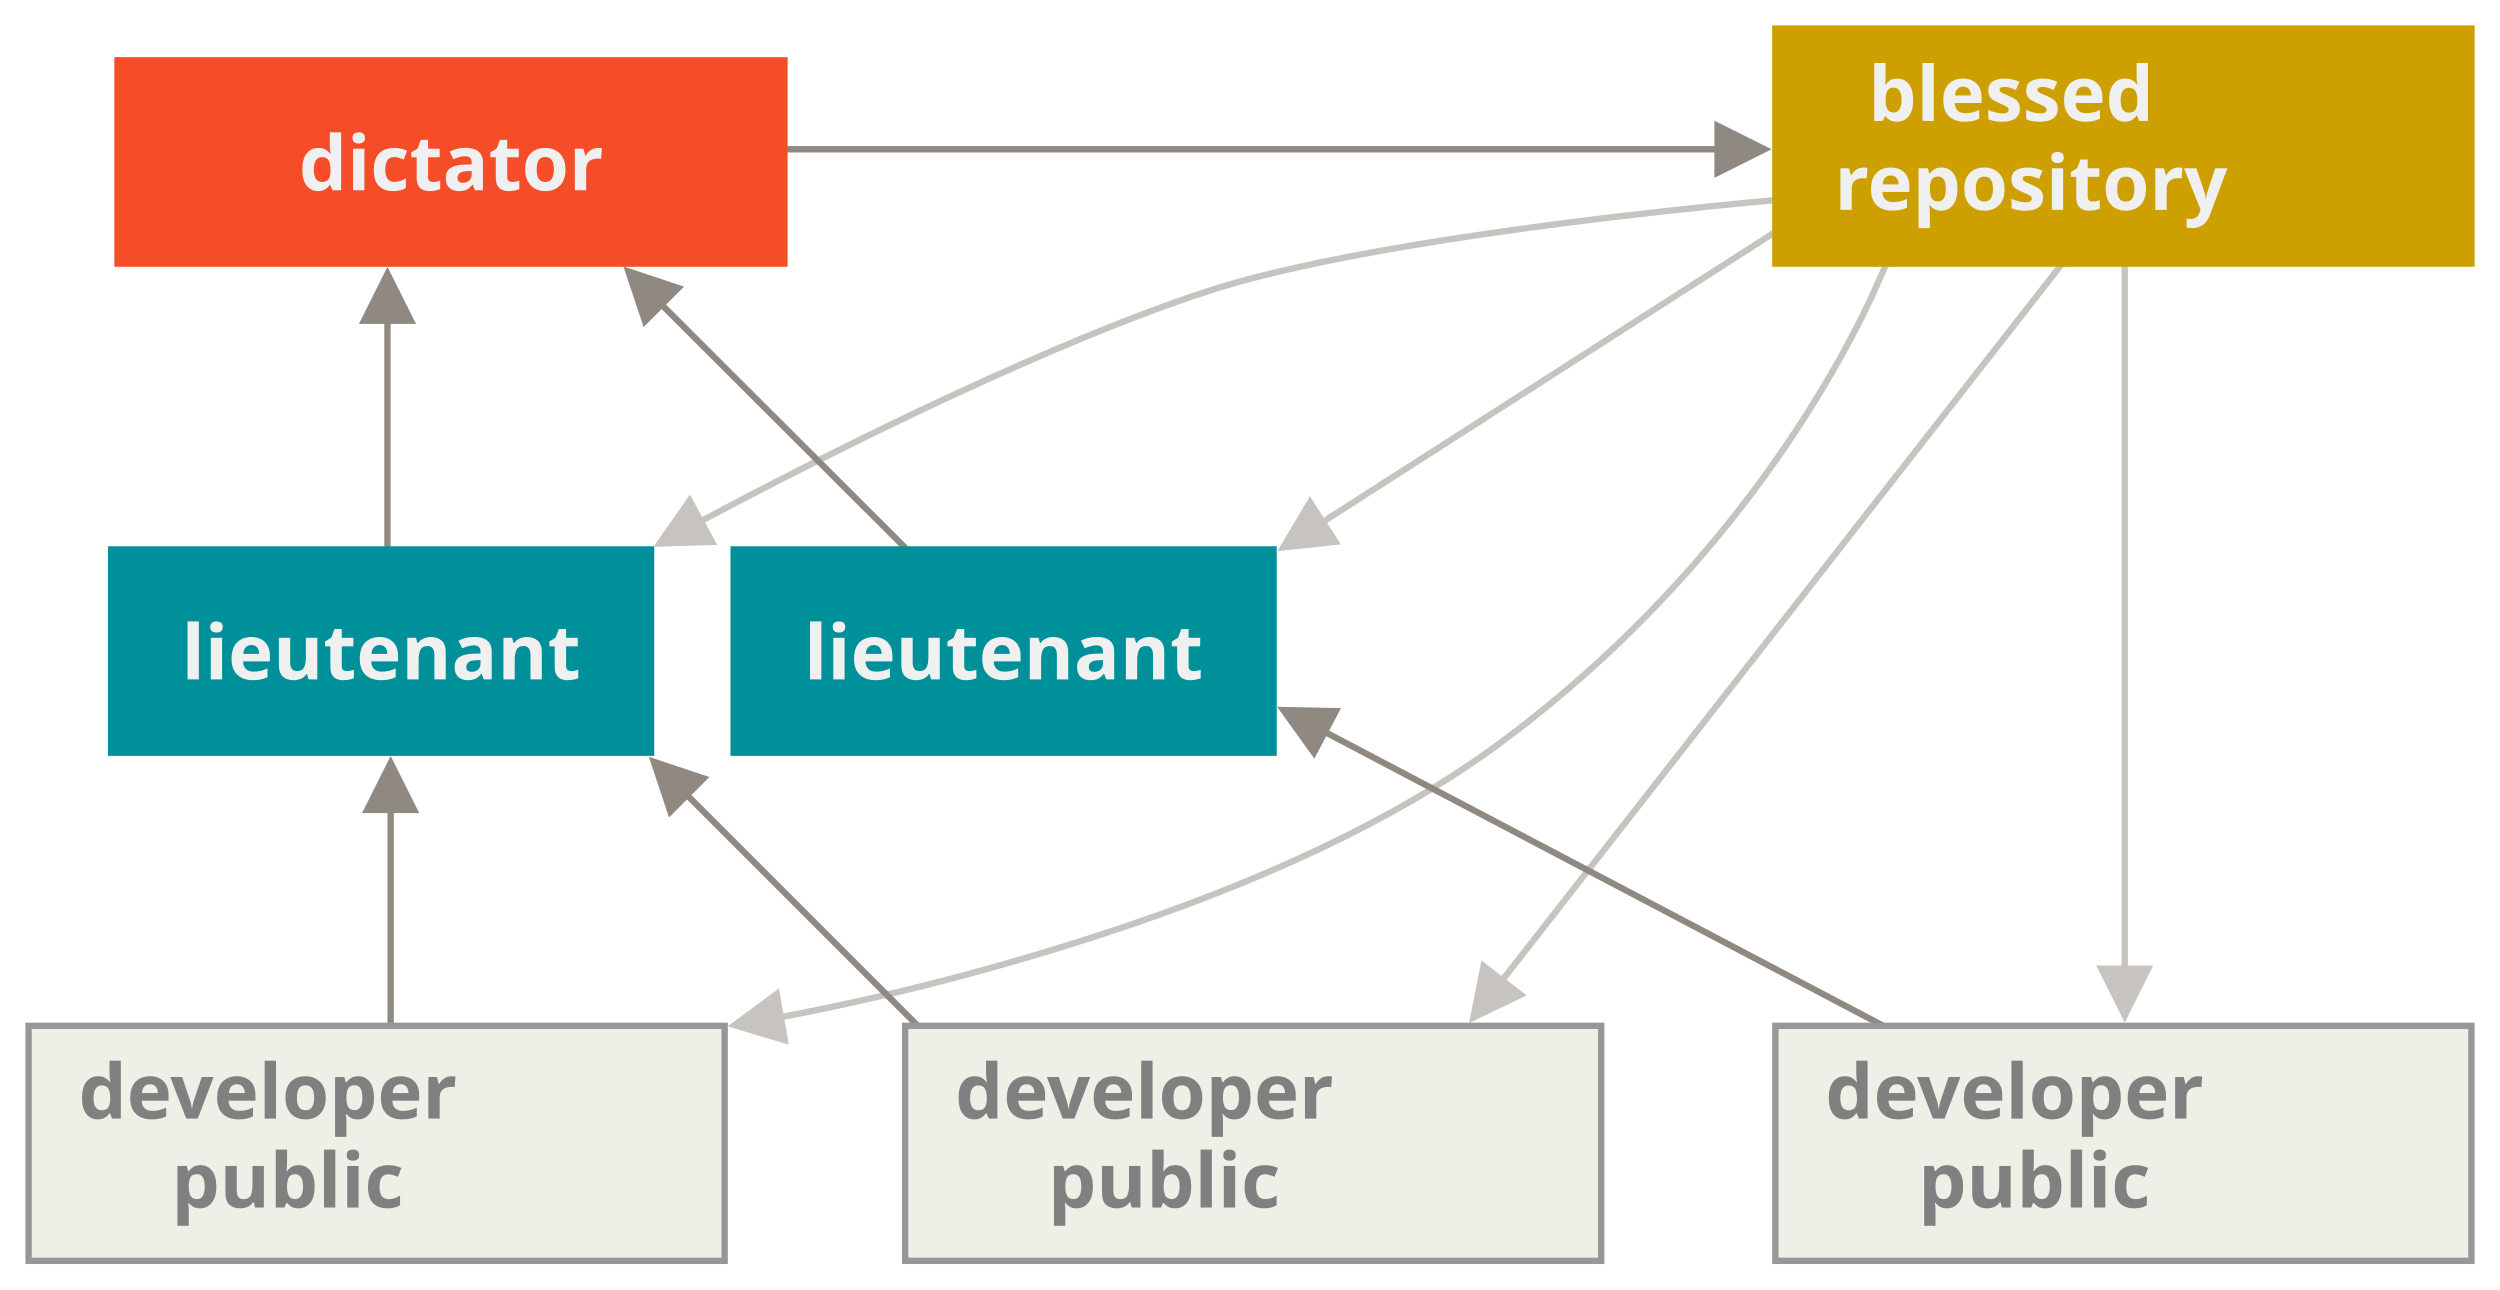
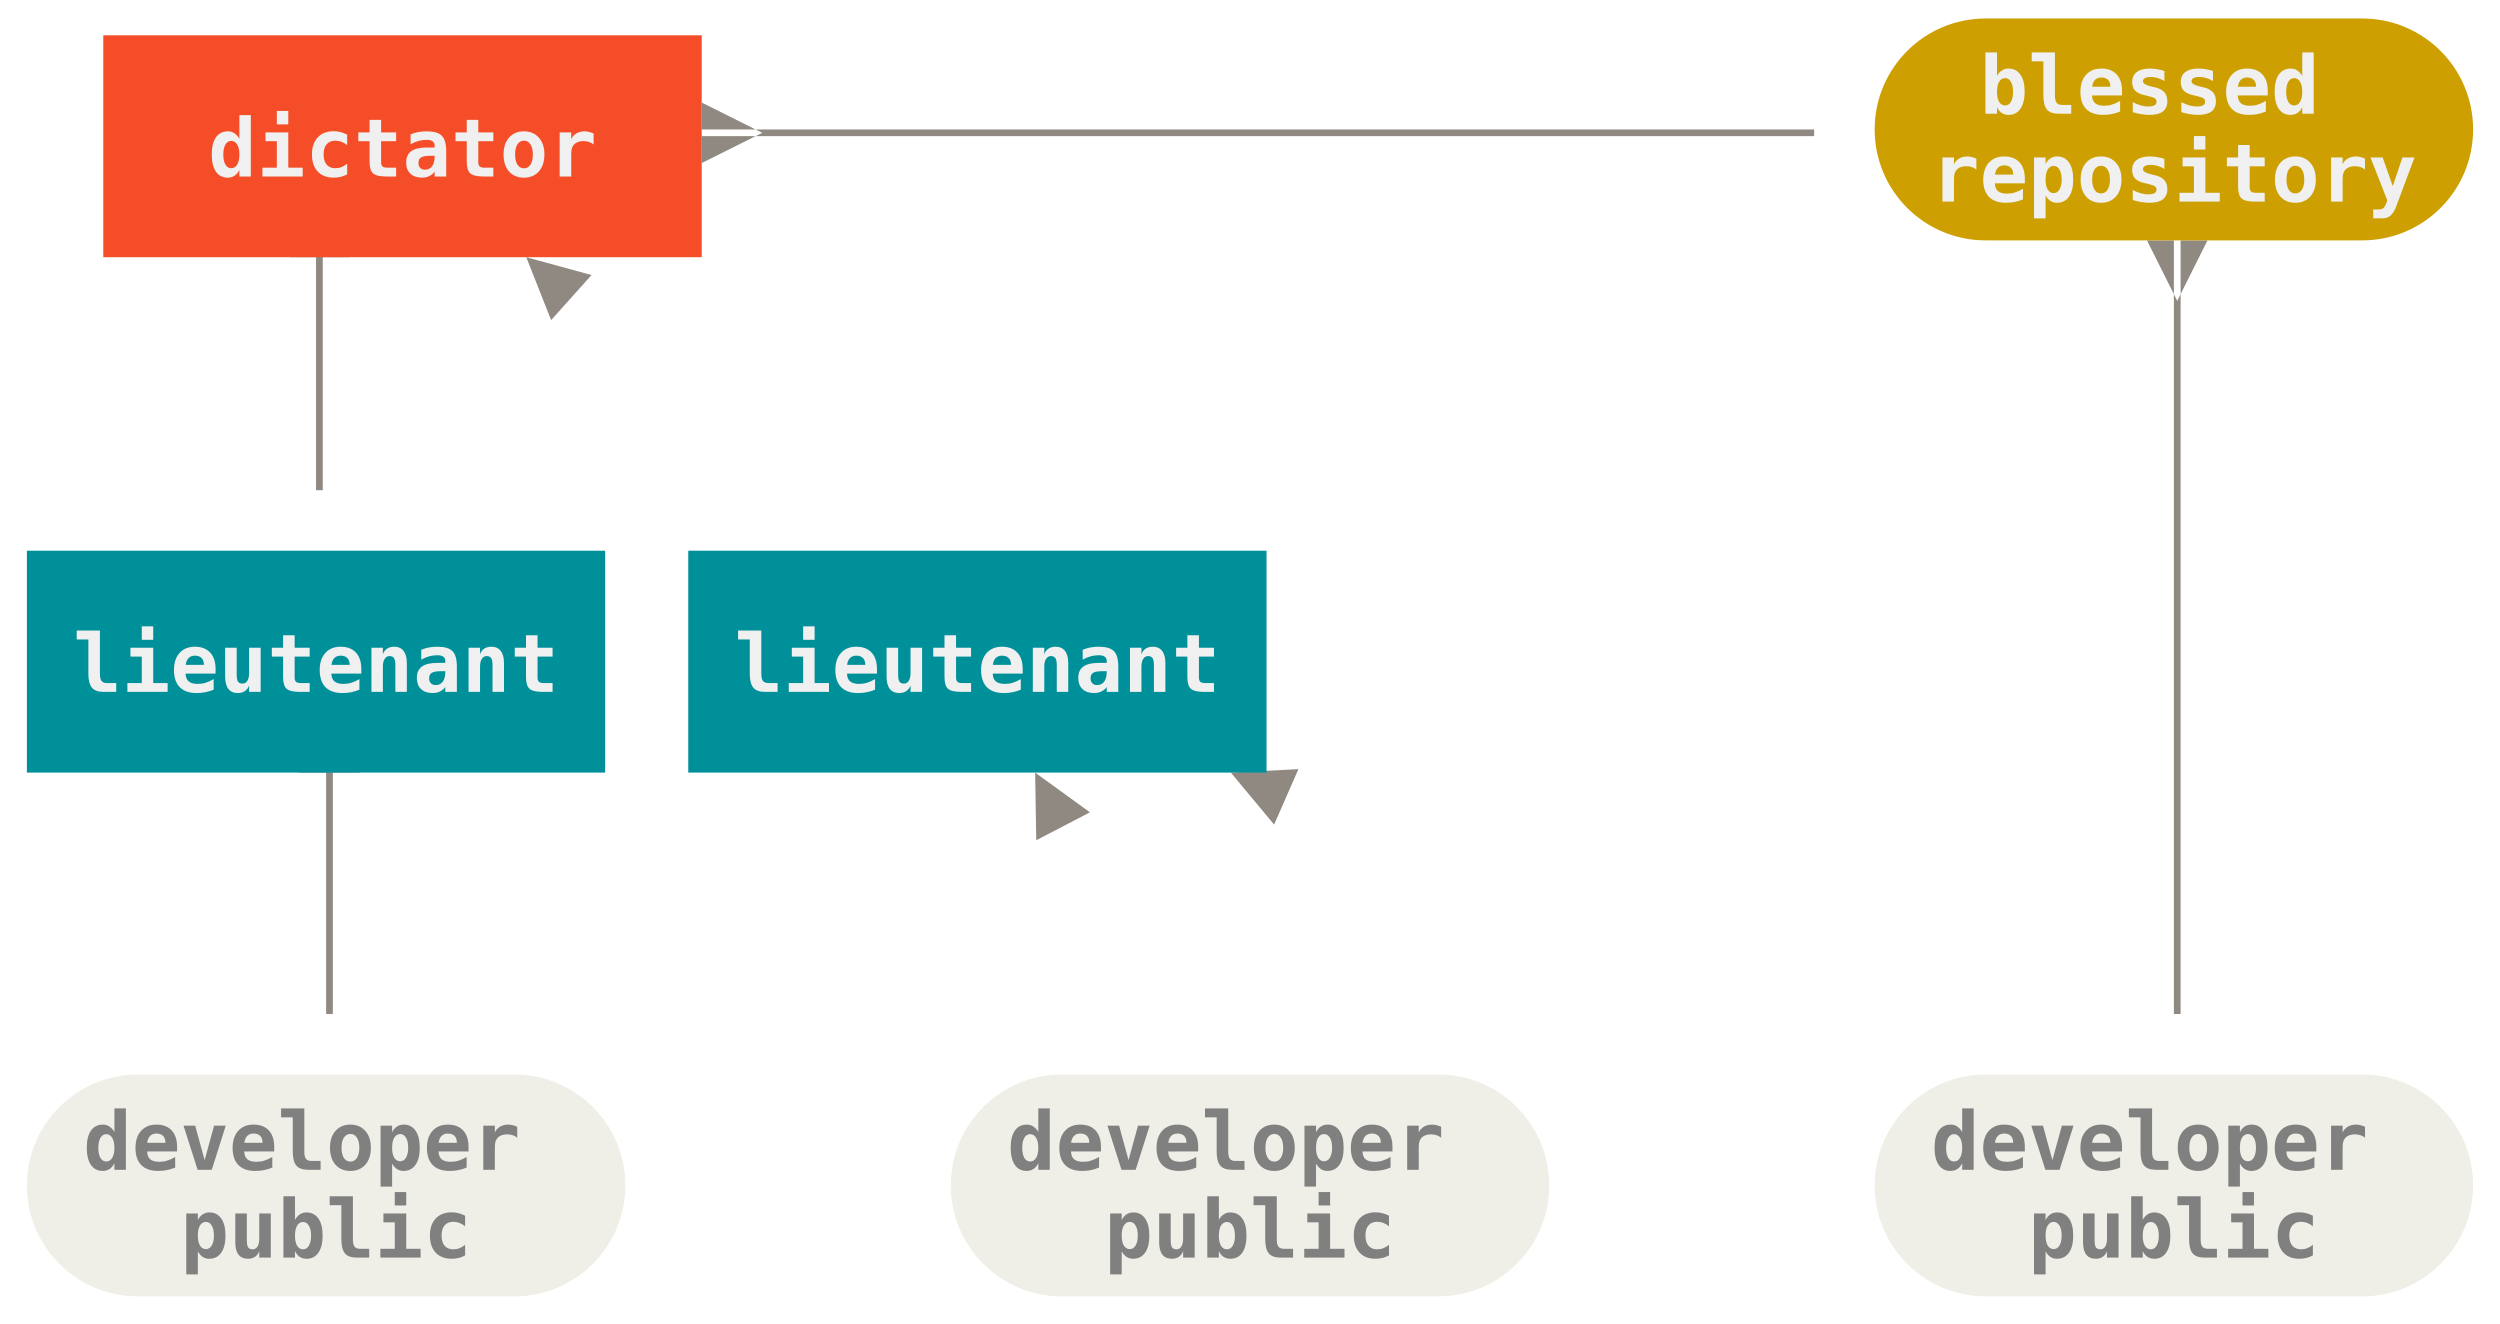
- <svg xmlns="http://www.w3.org/2000/svg" id="svg35706" version="1.1" viewBox="0 0 393.58 203">
-   <g id="05---Workflows" transform="translate(-2)" style="fill-rule:evenodd;fill:none">
-     <g id="Group">
-       <path id="Line-21" d="m238.39 153.65 88.315-113.03.79.613-88.315 113.03 3.162 2.45-9.07 4.357 1.956-9.87z" style="fill-rule:nonzero;fill:#8f8981;opacity:.5" />
-       <path id="Line-12" transform="translate(0,-1)" d="m63.5 52v37.337h-1v-37.337h-4l4.5-9 4.5 9z" style="fill-rule:nonzero;fill:#8f8981" />
-       <g id="symref" transform="translate(19,86)">
-         <g id="g35819">
-           <rect id="Rectangle-2" width="86" height="33" style="fill-rule:evenodd;fill:#00909a" />
-           <text id="master" transform="translate(-.0023438 .958)" font-size="12px" font-weight="700" style="fill:#979797;font-family:'Source Code Pro';font-size:12px;font-weight:700;text-anchor:middle">
-             <tspan id="tspan35646" x="43" y="20" style="fill:#f0f0f0">lieutenant</tspan>
-           </text>
-         </g>
-       </g>
-       <path id="Line-13" transform="translate(0,-1.2)" d="m106.86 49.157 38.664 38.588-.707.707-38.664-38.588-2.828 2.828-3.182-9.546 9.546 3.182z" style="fill-rule:nonzero;fill:#8f8981" />
-       <g id="g35656" transform="translate(117,86)">
-         <g id="g35814">
-           <rect id="rect35650" width="86" height="33" style="fill-rule:evenodd;fill:#00909a" />
-           <text id="text35654" transform="translate(-.0023438 .958)" font-size="12px" font-weight="700" style="fill:#979797;font-family:'Source Code Pro';font-size:12px;font-weight:700;text-anchor:middle">
-             <tspan id="tspan35652" x="43" y="20" style="fill:#f0f0f0">lieutenant</tspan>
-           </text>
-         </g>
-       </g>
-       <path id="Line-14" d="m64 128v34h-1v-34h-4l4.5-9 4.5 9z" style="fill-rule:nonzero;fill:#8f8981" />
-       <g id="g35781">
-         <rect id="rect35658" transform="translate(6,161)" x=".5" y=".5" width="109.58" height="37" style="fill-rule:evenodd;fill:#efefe7;stroke:#979797" />
-         <text id="text35724" transform="translate(-51.067 -41.775)" x="112.385" y="217.877" style="fill:gray;font-family:'Source Code Pro';font-feature-settings:normal;font-size:12px;font-variant-caps:normal;font-variant-ligatures:normal;font-variant-numeric:normal;font-weight:bold;letter-spacing:0px;line-height:14px;text-align:center;text-anchor:middle;word-spacing:0px" xml:space="preserve">
-           <tspan id="tspan35722" x="112.385" y="217.877">developer</tspan>
-           <tspan id="tspan35726" x="112.385" y="231.877">public</tspan>
-         </text>
-       </g>
-       <path id="Line-17" transform="translate(-1.1)" d="m273 24h-167v-1h167v-4l9 4.5-9 4.5z" style="fill-rule:nonzero;fill:#8f8981" />
-       <path id="Line-15" d="m110.86 125.16 36.343 36.343-.707.707-36.343-36.343-2.828 2.828-3.182-9.546 9.546 3.182z" style="fill-rule:nonzero;fill:#8f8981" />
-       <path id="Line-16" d="m211.25 115.02 87.921 46.274-.466.885-87.921-46.274-1.863 3.54-5.868-8.174 10.06.21z" style="fill-rule:nonzero;fill:#8f8981" />
-       <path id="Line-18" d="m112.53 81.384c31.14-16.581 61.59-30.438 80.819-36.448 8.933-2.792 21.549-5.386 36.91-7.771 11.2-1.74 23.199-3.268 35.197-4.572 4.199-.457 8.098-.853 11.598-1.187 1.225-.117 2.313-.218 3.25-.302.328-.03.614-.055.857-.076.244-.021.244-.021.295-.026l.498-.043.085.996-.498.043c-.049.004-.049.004-.292.025-.242.021-.527.047-.854.076-.936.084-2.022.185-3.245.302-3.495.334-7.39.729-11.585 1.185-11.984 1.303-23.968 2.83-35.151 4.566-15.316 2.379-27.89 4.964-36.765 7.737-19.147 5.984-49.562 19.824-80.643 36.374l1.896 3.519-10.058.308 5.788-8.231z" style="fill-rule:nonzero;fill:#8f8981;opacity:.5" />
-       <path id="Line-19" d="m210.39 81.492 71.265-45.683.54.842-71.265 45.683 2.159 3.368-10.005 1.069 5.148-8.646z" style="fill-rule:nonzero;fill:#8f8981;opacity:.5" />
-       <path id="Line-20" transform="translate(0,-1)" d="m336 153v-111h1v111h4l-4.5 9-4.5-9z" style="fill-rule:nonzero;fill:#8f8981;opacity:.5" />
-       <path id="Line-22" d="m125.32 159.54c15.569-2.952 32.421-7.201 49.905-12.9 24.876-8.109 46.268-18.018 62.381-29.877 7.561-5.565 14.589-11.604 21.103-18.046 12.482-12.344 22.532-25.569 30.365-38.793 2.741-4.627 5.008-8.922 6.83-12.776.637-1.347 2.644-5.874 2.644-5.874l.934.358s-2.031 4.585-2.674 5.944c-1.835 3.881-4.117 8.204-6.874 12.858-7.875 13.294-17.976 26.587-30.522 38.994-6.548 6.475-13.613 12.546-21.214 18.14-16.212 11.933-37.695 21.884-62.664 30.023-17.533 5.715-34.432 9.975-50.043 12.935l.688 3.949-9.639-2.889 8.094-5.978z" style="fill-rule:nonzero;fill:#8f8981;opacity:.5" />
-       <g id="ref" transform="translate(20,9)">
-         <rect id="rect35697" width="106" height="33" style="fill-rule:evenodd;fill:#f44d27" />
-         <text id="text35701" transform="translate(.027656 .958)" font-size="12px" font-weight="700" style="fill:#979797;font-family:'Source Code Pro';font-size:12px;font-weight:700;text-anchor:middle">
-           <tspan id="tspan35699" x="53" y="20" style="fill:#f0f0f0">dictator</tspan>
-         </text>
-       </g>
-       <g id="g35787">
-         <rect id="rect35666" transform="translate(144,161)" x=".5" y=".5" width="109.58" height="37" style="fill-rule:evenodd;fill:#efefe7;stroke:#979797" />
-         <text id="text35724-1" transform="translate(86.933 -41.775)" x="112.385" y="217.877" style="fill:gray;font-family:'Source Code Pro';font-feature-settings:normal;font-size:12px;font-variant-caps:normal;font-variant-ligatures:normal;font-variant-numeric:normal;font-weight:bold;letter-spacing:0px;line-height:14px;text-align:center;text-anchor:middle;word-spacing:0px" xml:space="preserve">
-           <tspan id="tspan35722-5" x="112.385" y="217.877">developer</tspan>
-           <tspan id="tspan35726-9" x="112.385" y="231.877">public</tspan>
-         </text>
-       </g>
-       <g id="g35793">
-         <rect id="rect35676" transform="translate(281,161)" x=".5" y=".5" width="109.58" height="37" style="fill-rule:evenodd;fill:#efefe7;stroke:#979797" />
-         <text id="text35724-6" transform="translate(223.93 -41.775)" x="112.385" y="217.877" style="fill:gray;font-family:'Source Code Pro';font-feature-settings:normal;font-size:12px;font-variant-caps:normal;font-variant-ligatures:normal;font-variant-numeric:normal;font-weight:bold;letter-spacing:0px;line-height:14px;text-align:center;text-anchor:middle;word-spacing:0px" xml:space="preserve">
-           <tspan id="tspan35722-3" x="112.385" y="217.877">developer</tspan>
-           <tspan id="tspan35726-8" x="112.385" y="231.877">public</tspan>
-         </text>
-       </g>
-       <g id="g35809">
-         <g id="goldref-(2-line)" transform="translate(281,4)">
-           <rect id="Rectangle-4" width="110.58" height="38" style="fill-rule:evenodd;fill:#cd9f00" />
-         </g>
-         <text id="text35797" transform="translate(-111.98 -26.006)" x="447.75" y="45.048" style="fill:#f0f0f0;font-family:'Source Code Pro';font-feature-settings:normal;font-size:12px;font-variant-caps:normal;font-variant-ligatures:normal;font-variant-numeric:normal;font-weight:bold;letter-spacing:0px;line-height:14px;text-align:center;text-anchor:middle;word-spacing:0px" xml:space="preserve">
-           <tspan id="tspan35795" x="447.75" y="45.048">blessed</tspan>
-           <tspan id="tspan35799" x="447.75" y="59.048">repository</tspan>
-         </text>
-       </g>
-     </g>
+ <svg xmlns="http://www.w3.org/2000/svg" version="1.1" width="743.6" height="393.6" viewBox="0 0 371.8 196.8">
+   <path d="m48.5 114.9v35.9h1v-35.9h4l-4.5-9-4.5 9z" fill="#8f8981" />
+   <path d="M177.313 159.8 L158.102 122.884 L162.093 120.806 L153.947 114.9 L154.11 124.961 L158.102 122.884 Z" fill="#8f8981" />
+   <path d="M285.611 159.8 L191.294 118.509 L193.099 114.387 L183.049 114.9 L189.489 122.632 L191.294 118.509 Z" fill="#8f8981" />
+   <path d="m47 38.25v34.65h1v-34.65h4l-4.5-9-4.5 9z" fill="#8f8981" />
+   <path d="M126.955 81.9 L84.966 44.258 L87.97 40.907 L78.265 38.25 L81.963 47.608 L84.966 44.258 Z" fill="#8f8981" />
+   <path d="m104.36 19.25h165.44v1h-165.44v4l9-4.5-9-4.5z" fill="#8f8981" />
+   <path d="m323.3 35.75v115.05h1v-115.05h4l-4.5 9-4.5-9z" fill="#8f8981" />
+   <g>
+     <rect x="4" y="81.9" width="86" height="33" fill="#00909a" />
+     <text font-size="12px" font-weight="700" font-family="'JetBrains Mono', 'Source Code Pro', monospace" text-anchor="middle">
+       <tspan x="47" y="102.9" fill="#f0f0f0">lieutenant</tspan>
+     </text>
+   </g>
+   <g>
+     <rect x="102.36" y="81.9" width="86" height="33" fill="#00909a" />
+     <text font-size="12px" font-weight="700" font-family="'JetBrains Mono', 'Source Code Pro', monospace" text-anchor="middle">
+       <tspan x="145.36" y="102.9" fill="#f0f0f0">lieutenant</tspan>
+     </text>
+   </g>
+   <g>
+     <rect x="4" y="159.8" width="89" height="33" rx="16.5" ry="16.5" fill="#efefe7" />
+     <text font-size="12px" font-weight="700" font-family="'JetBrains Mono', 'Source Code Pro', monospace" text-anchor="middle">
+       <tspan x="48.5" y="173.965" fill="gray">developer</tspan>
+       <tspan x="48.5" dy="13.07" fill="gray">public</tspan>
+     </text>
+   </g>
+   <g>
+     <rect x="15.36" y="5.25" width="89" height="33" fill="#f44d27" />
+     <text font-size="12px" font-weight="700" font-family="'JetBrains Mono', 'Source Code Pro', monospace" text-anchor="middle">
+       <tspan x="59.86" y="26.25" fill="#f0f0f0">dictator</tspan>
+     </text>
+   </g>
+   <g>
+     <rect x="141.4" y="159.8" width="89" height="33" rx="16.5" ry="16.5" fill="#efefe7" />
+     <text font-size="12px" font-weight="700" font-family="'JetBrains Mono', 'Source Code Pro', monospace" text-anchor="middle">
+       <tspan x="185.9" y="173.965" fill="gray">developer</tspan>
+       <tspan x="185.9" dy="13.07" fill="gray">public</tspan>
+     </text>
+   </g>
+   <g>
+     <rect x="278.8" y="159.8" width="89" height="33" rx="16.5" ry="16.5" fill="#efefe7" />
+     <text font-size="12px" font-weight="700" font-family="'JetBrains Mono', 'Source Code Pro', monospace" text-anchor="middle">
+       <tspan x="323.3" y="173.965" fill="gray">developer</tspan>
+       <tspan x="323.3" dy="13.07" fill="gray">public</tspan>
+     </text>
+   </g>
+   <g>
+     <rect x="278.8" y="2.75" width="89" height="33" rx="16.5" ry="16.5" fill="#cd9f00" />
+     <text font-size="12px" font-weight="700" font-family="'JetBrains Mono', 'Source Code Pro', monospace" text-anchor="middle">
+       <tspan x="323.3" y="16.915" fill="#f0f0f0">blessed</tspan>
+       <tspan x="323.3" dy="13.07" fill="#f0f0f0">repository</tspan>
+     </text>
  </g>
</svg>
